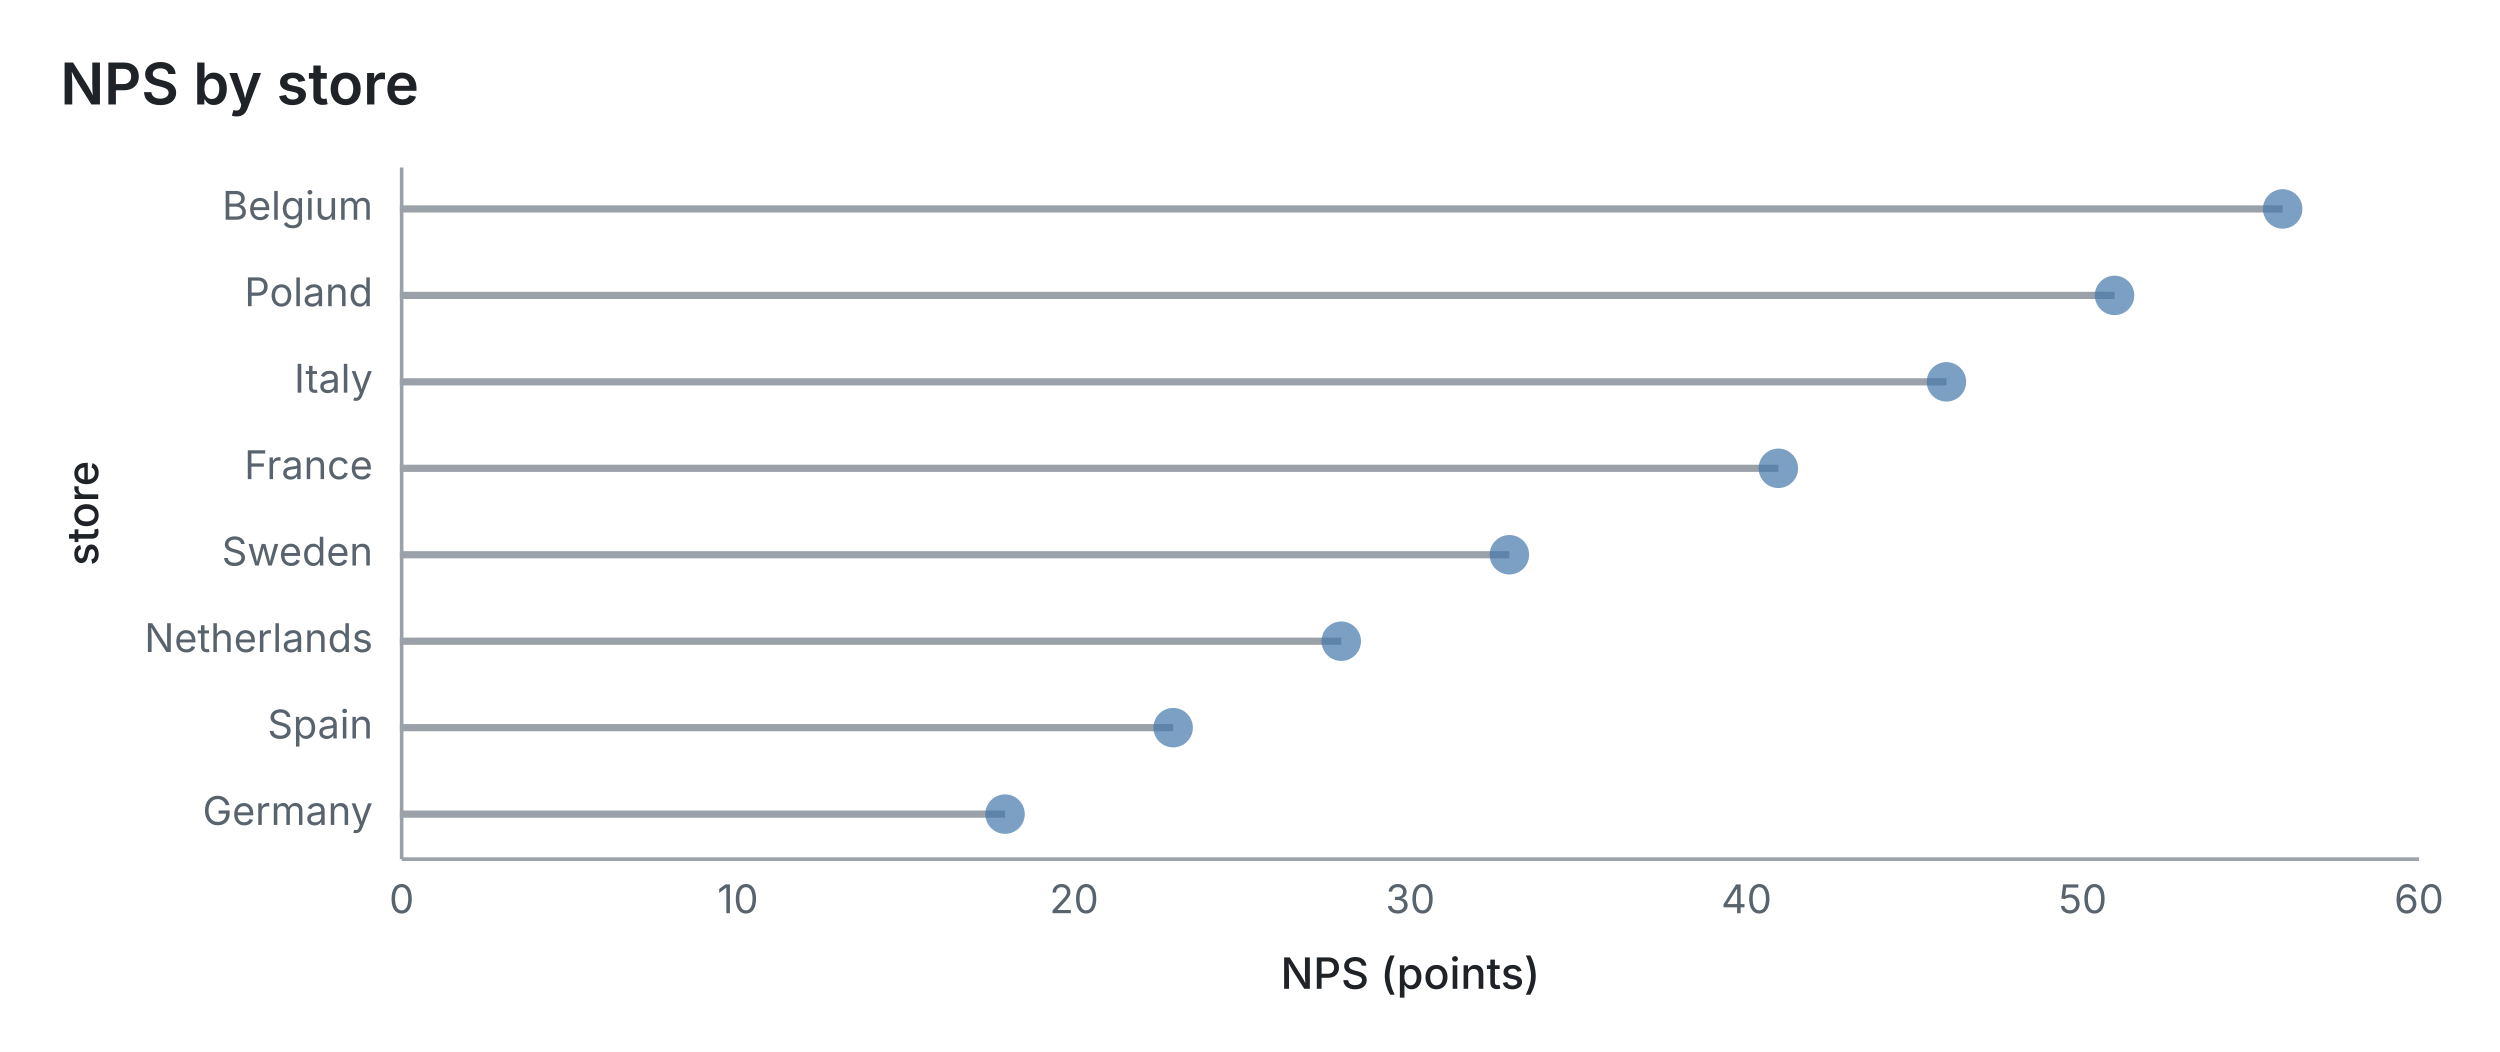
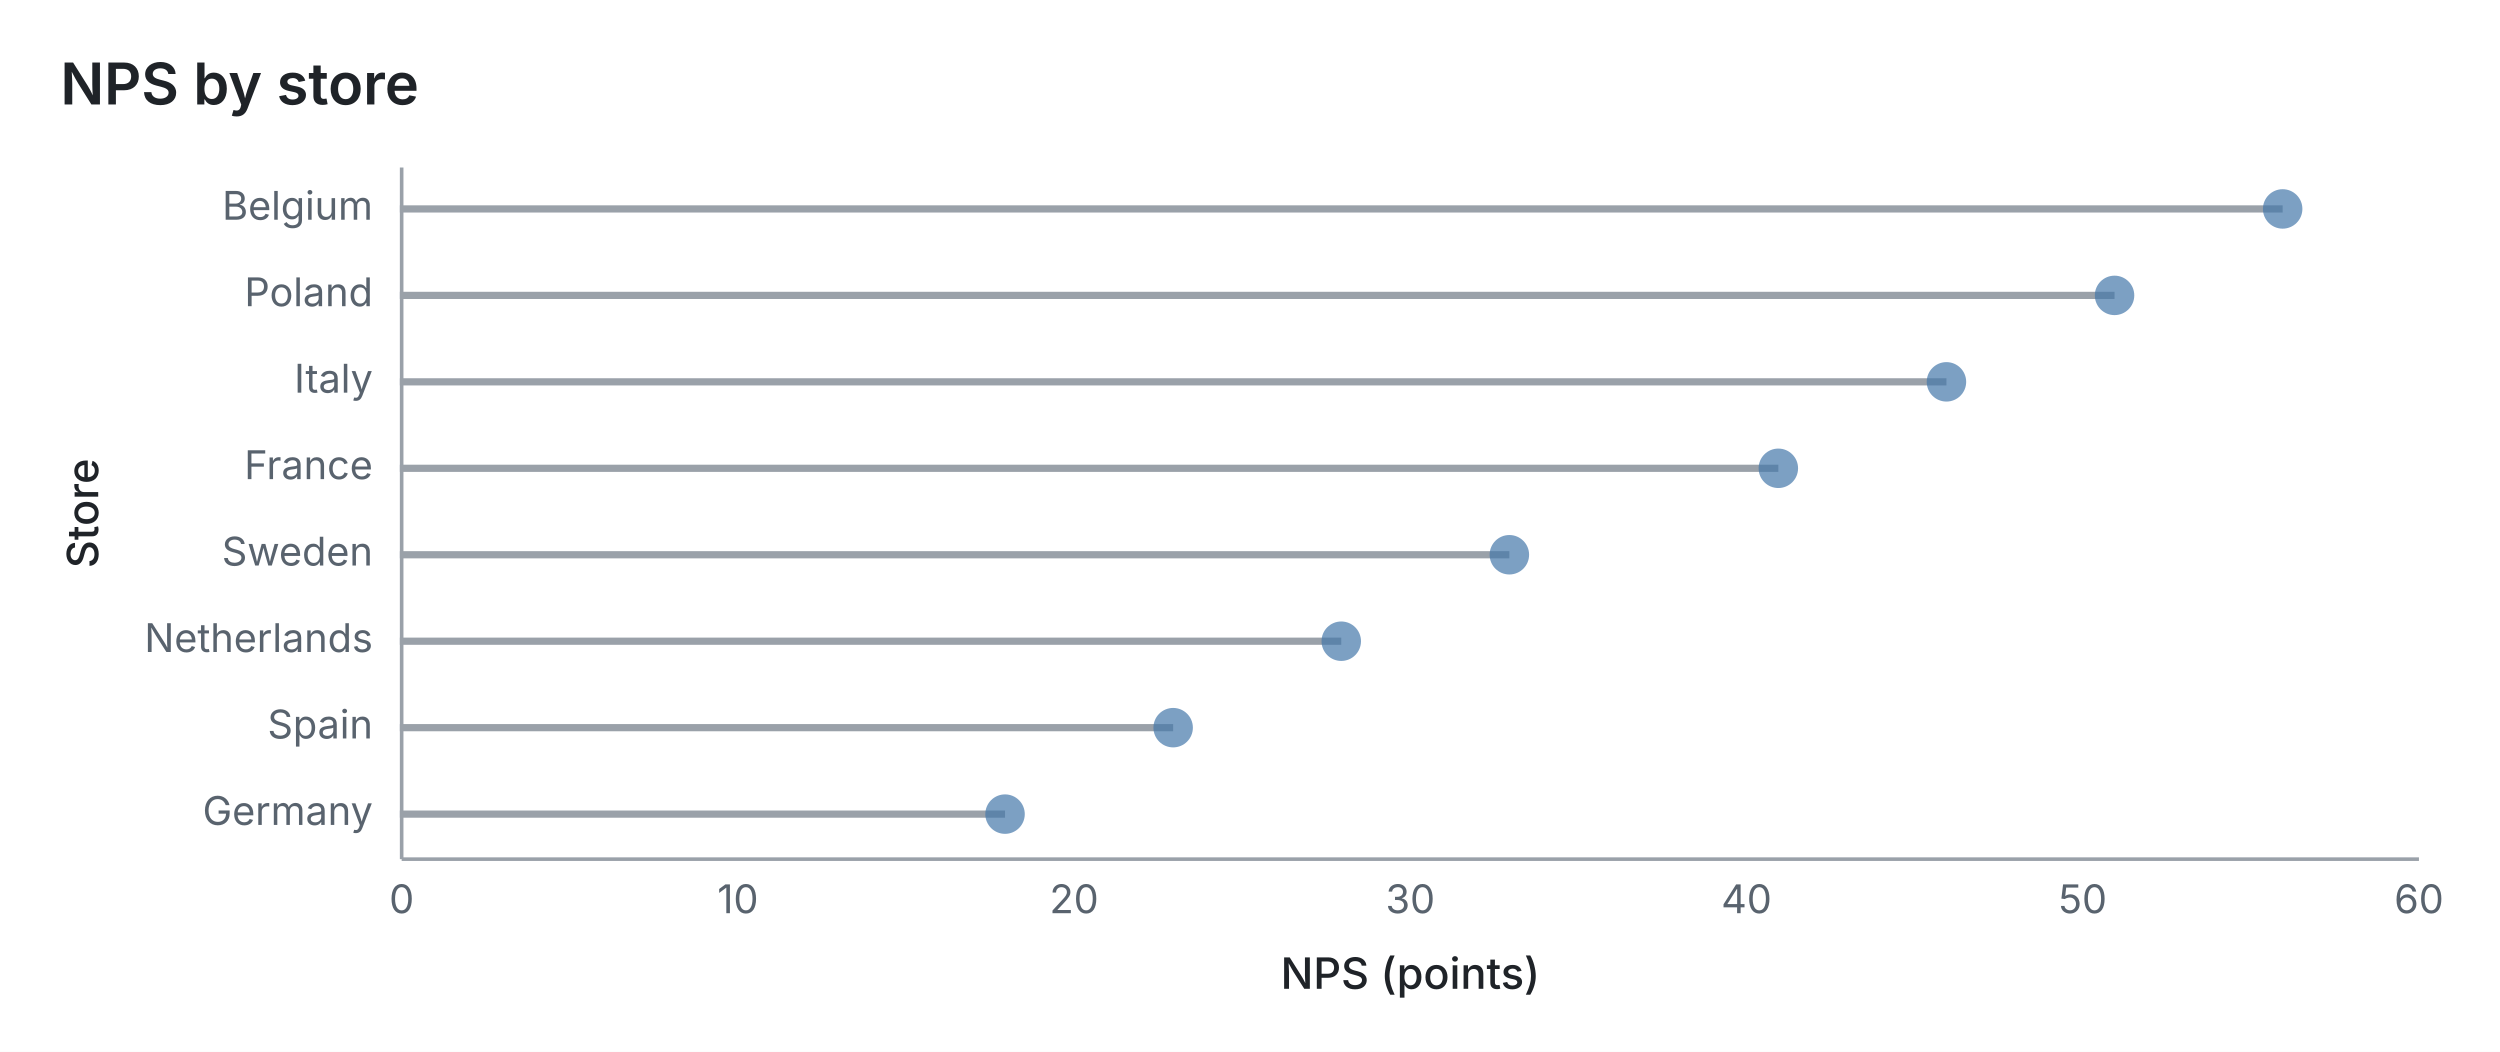
- <svg xmlns="http://www.w3.org/2000/svg" role="img" aria-labelledby="ca73a198c-0 ca73a198c-1" version="1.1" class="marks" width="694" height="292" viewBox="0 0 694 292">
+ <svg xmlns="http://www.w3.org/2000/svg" role="img" aria-labelledby="cf40f3300-0 cf40f3300-1" version="1.1" class="marks" width="694" height="292" viewBox="0 0 694 292">
  <rect width="694" height="292" fill="#FFFFFF" />
  <g fill="none" stroke-miterlimit="4" transform="translate(111,46)">
    <g class="mark-group role-frame root" role="graphics-object" aria-roledescription="group mark container">
      <g transform="translate(0,0)">
        <path class="background" aria-hidden="true" d="M0,0h560v192h-560Z" />
        <g>
          <g class="mark-group role-axis" role="graphics-symbol" aria-roledescription="axis" aria-label="X-axis titled 'NPS (points)' for a linear scale with values from 0 to 60">
            <g transform="translate(0.5,192.5)">
              <path class="background" aria-hidden="true" d="M0,0h0v0h0Z" pointer-events="none" />
              <g>
                <g class="mark-text role-axis-label" pointer-events="none">
                  <text text-anchor="middle" transform="translate(0,15)" font-family="Inter, sans-serif" font-size="11px" fill="#59636E" opacity="1">0</text>
                  <text text-anchor="middle" transform="translate(93.33333,15)" font-family="Inter, sans-serif" font-size="11px" fill="#59636E" opacity="1">10</text>
                  <text text-anchor="middle" transform="translate(186.6667,15)" font-family="Inter, sans-serif" font-size="11px" fill="#59636E" opacity="1">20</text>
                  <text text-anchor="middle" transform="translate(280,15)" font-family="Inter, sans-serif" font-size="11px" fill="#59636E" opacity="1">30</text>
                  <text text-anchor="middle" transform="translate(373.3333,15)" font-family="Inter, sans-serif" font-size="11px" fill="#59636E" opacity="1">40</text>
                  <text text-anchor="middle" transform="translate(466.6667,15)" font-family="Inter, sans-serif" font-size="11px" fill="#59636E" opacity="1">50</text>
                  <text text-anchor="middle" transform="translate(560,15)" font-family="Inter, sans-serif" font-size="11px" fill="#59636E" opacity="1">60</text>
                </g>
                <g class="mark-rule role-axis-domain" pointer-events="none">
                  <line transform="translate(0,0)" x2="560" y2="0" stroke="#9AA1A9" stroke-width="1" opacity="1" />
                </g>
                <g class="mark-text role-axis-title" pointer-events="none">
                  <text text-anchor="middle" transform="translate(280,36)" font-family="Inter, sans-serif" font-size="12px" font-weight="500" fill="#1F2328" opacity="1">NPS (points)</text>
                </g>
              </g>
              <path class="foreground" aria-hidden="true" d="" pointer-events="none" display="none" />
            </g>
          </g>
-           <g class="mark-group role-axis" role="graphics-symbol" aria-roledescription="axis" aria-label="Y-axis titled 'store' for a discrete scale with 8 values: Belgium, Poland, Italy, France, Sweden, ending with Germany">
+           <g class="mark-group role-axis" role="graphics-symbol" aria-roledescription="axis" aria-label="Y-axis titled 'Store' for a discrete scale with 8 values: Belgium, Poland, Italy, France, Sweden, ending with Germany">
            <g transform="translate(0.5,0.5)">
              <path class="background" aria-hidden="true" d="M0,0h0v0h0Z" pointer-events="none" />
              <g>
                <g class="mark-text role-axis-label" pointer-events="none">
                  <text text-anchor="end" transform="translate(-8,14.5)" font-family="Inter, sans-serif" font-size="11px" fill="#59636E" opacity="1">Belgium</text>
                  <text text-anchor="end" transform="translate(-8,38.5)" font-family="Inter, sans-serif" font-size="11px" fill="#59636E" opacity="1">Poland</text>
                  <text text-anchor="end" transform="translate(-8,62.5)" font-family="Inter, sans-serif" font-size="11px" fill="#59636E" opacity="1">Italy</text>
                  <text text-anchor="end" transform="translate(-8,86.5)" font-family="Inter, sans-serif" font-size="11px" fill="#59636E" opacity="1">France</text>
                  <text text-anchor="end" transform="translate(-8,110.5)" font-family="Inter, sans-serif" font-size="11px" fill="#59636E" opacity="1">Sweden</text>
                  <text text-anchor="end" transform="translate(-8,134.5)" font-family="Inter, sans-serif" font-size="11px" fill="#59636E" opacity="1">Netherlands</text>
                  <text text-anchor="end" transform="translate(-8,158.5)" font-family="Inter, sans-serif" font-size="11px" fill="#59636E" opacity="1">Spain</text>
                  <text text-anchor="end" transform="translate(-8,182.5)" font-family="Inter, sans-serif" font-size="11px" fill="#59636E" opacity="1">Germany</text>
                </g>
                <g class="mark-rule role-axis-domain" pointer-events="none">
                  <line transform="translate(0,0)" x2="0" y2="192" stroke="#9AA1A9" stroke-width="1" opacity="1" />
                </g>
                <g class="mark-text role-axis-title" pointer-events="none">
-                   <text text-anchor="middle" transform="translate(-81.23926,96) rotate(-90) translate(0,-3)" font-family="Inter, sans-serif" font-size="12px" font-weight="500" fill="#1F2328" opacity="1">store</text>
+                   <text text-anchor="middle" transform="translate(-81.23926,96) rotate(-90) translate(0,-3)" font-family="Inter, sans-serif" font-size="12px" font-weight="500" fill="#1F2328" opacity="1">Store</text>
                </g>
              </g>
              <path class="foreground" aria-hidden="true" d="" pointer-events="none" display="none" />
            </g>
          </g>
          <g class="mark-rule role-mark layer_0_marks" role="graphics-object" aria-roledescription="rule mark container">
-             <line aria-label="NPS (points): 18; store: Germany; nps: 18" role="graphics-symbol" aria-roledescription="rule mark" transform="translate(0,180)" x2="168" y2="0" stroke="#9AA1A9" stroke-width="2" />
-             <line aria-label="NPS (points): 41; store: France; nps: 41" role="graphics-symbol" aria-roledescription="rule mark" transform="translate(0,84)" x2="382.667" y2="0" stroke="#9AA1A9" stroke-width="2" />
-             <line aria-label="NPS (points): 23; store: Spain; nps: 23" role="graphics-symbol" aria-roledescription="rule mark" transform="translate(0,156)" x2="214.667" y2="0" stroke="#9AA1A9" stroke-width="2" />
-             <line aria-label="NPS (points): 46; store: Italy; nps: 46" role="graphics-symbol" aria-roledescription="rule mark" transform="translate(0,60)" x2="429.333" y2="0" stroke="#9AA1A9" stroke-width="2" />
-             <line aria-label="NPS (points): 28; store: Netherlands; nps: 28" role="graphics-symbol" aria-roledescription="rule mark" transform="translate(0,132)" x2="261.333" y2="0" stroke="#9AA1A9" stroke-width="2" />
-             <line aria-label="NPS (points): 51; store: Poland; nps: 51" role="graphics-symbol" aria-roledescription="rule mark" transform="translate(0,36)" x2="476" y2="0" stroke="#9AA1A9" stroke-width="2" />
-             <line aria-label="NPS (points): 33; store: Sweden; nps: 33" role="graphics-symbol" aria-roledescription="rule mark" transform="translate(0,108)" x2="308" y2="0" stroke="#9AA1A9" stroke-width="2" />
-             <line aria-label="NPS (points): 56; store: Belgium; nps: 56" role="graphics-symbol" aria-roledescription="rule mark" transform="translate(0,12)" x2="522.667" y2="0" stroke="#9AA1A9" stroke-width="2" />
+             <line aria-label="NPS (points): 18; Store: Germany; nps: 18" role="graphics-symbol" aria-roledescription="rule mark" transform="translate(0,180)" x2="168" y2="0" stroke="#9AA1A9" stroke-width="2" />
+             <line aria-label="NPS (points): 41; Store: France; nps: 41" role="graphics-symbol" aria-roledescription="rule mark" transform="translate(0,84)" x2="382.667" y2="0" stroke="#9AA1A9" stroke-width="2" />
+             <line aria-label="NPS (points): 23; Store: Spain; nps: 23" role="graphics-symbol" aria-roledescription="rule mark" transform="translate(0,156)" x2="214.667" y2="0" stroke="#9AA1A9" stroke-width="2" />
+             <line aria-label="NPS (points): 46; Store: Italy; nps: 46" role="graphics-symbol" aria-roledescription="rule mark" transform="translate(0,60)" x2="429.333" y2="0" stroke="#9AA1A9" stroke-width="2" />
+             <line aria-label="NPS (points): 28; Store: Netherlands; nps: 28" role="graphics-symbol" aria-roledescription="rule mark" transform="translate(0,132)" x2="261.333" y2="0" stroke="#9AA1A9" stroke-width="2" />
+             <line aria-label="NPS (points): 51; Store: Poland; nps: 51" role="graphics-symbol" aria-roledescription="rule mark" transform="translate(0,36)" x2="476" y2="0" stroke="#9AA1A9" stroke-width="2" />
+             <line aria-label="NPS (points): 33; Store: Sweden; nps: 33" role="graphics-symbol" aria-roledescription="rule mark" transform="translate(0,108)" x2="308" y2="0" stroke="#9AA1A9" stroke-width="2" />
+             <line aria-label="NPS (points): 56; Store: Belgium; nps: 56" role="graphics-symbol" aria-roledescription="rule mark" transform="translate(0,12)" x2="522.667" y2="0" stroke="#9AA1A9" stroke-width="2" />
          </g>
          <g class="mark-symbol role-mark layer_1_marks" role="graphics-object" aria-roledescription="symbol mark container">
-             <path aria-label="NPS (points): 18; store: Germany" role="graphics-symbol" aria-roledescription="point" transform="translate(168,180)" d="M5.477,0A5.477,5.477,0,1,1,-5.477,0A5.477,5.477,0,1,1,5.477,0" fill="#4477AA" stroke-width="1.5" opacity="0.7" />
-             <path aria-label="NPS (points): 41; store: France" role="graphics-symbol" aria-roledescription="point" transform="translate(382.6667,84)" d="M5.477,0A5.477,5.477,0,1,1,-5.477,0A5.477,5.477,0,1,1,5.477,0" fill="#4477AA" stroke-width="1.5" opacity="0.7" />
-             <path aria-label="NPS (points): 23; store: Spain" role="graphics-symbol" aria-roledescription="point" transform="translate(214.6667,156)" d="M5.477,0A5.477,5.477,0,1,1,-5.477,0A5.477,5.477,0,1,1,5.477,0" fill="#4477AA" stroke-width="1.5" opacity="0.7" />
-             <path aria-label="NPS (points): 46; store: Italy" role="graphics-symbol" aria-roledescription="point" transform="translate(429.3333,60)" d="M5.477,0A5.477,5.477,0,1,1,-5.477,0A5.477,5.477,0,1,1,5.477,0" fill="#4477AA" stroke-width="1.5" opacity="0.7" />
-             <path aria-label="NPS (points): 28; store: Netherlands" role="graphics-symbol" aria-roledescription="point" transform="translate(261.3333,132)" d="M5.477,0A5.477,5.477,0,1,1,-5.477,0A5.477,5.477,0,1,1,5.477,0" fill="#4477AA" stroke-width="1.5" opacity="0.7" />
-             <path aria-label="NPS (points): 51; store: Poland" role="graphics-symbol" aria-roledescription="point" transform="translate(476,36)" d="M5.477,0A5.477,5.477,0,1,1,-5.477,0A5.477,5.477,0,1,1,5.477,0" fill="#4477AA" stroke-width="1.5" opacity="0.7" />
-             <path aria-label="NPS (points): 33; store: Sweden" role="graphics-symbol" aria-roledescription="point" transform="translate(308,108)" d="M5.477,0A5.477,5.477,0,1,1,-5.477,0A5.477,5.477,0,1,1,5.477,0" fill="#4477AA" stroke-width="1.5" opacity="0.7" />
-             <path aria-label="NPS (points): 56; store: Belgium" role="graphics-symbol" aria-roledescription="point" transform="translate(522.6667,12)" d="M5.477,0A5.477,5.477,0,1,1,-5.477,0A5.477,5.477,0,1,1,5.477,0" fill="#4477AA" stroke-width="1.5" opacity="0.7" />
+             <path aria-label="NPS (points): 18; Store: Germany" role="graphics-symbol" aria-roledescription="point" transform="translate(168,180)" d="M5.477,0A5.477,5.477,0,1,1,-5.477,0A5.477,5.477,0,1,1,5.477,0" fill="#4477AA" stroke-width="1.5" opacity="0.7" />
+             <path aria-label="NPS (points): 41; Store: France" role="graphics-symbol" aria-roledescription="point" transform="translate(382.6667,84)" d="M5.477,0A5.477,5.477,0,1,1,-5.477,0A5.477,5.477,0,1,1,5.477,0" fill="#4477AA" stroke-width="1.5" opacity="0.7" />
+             <path aria-label="NPS (points): 23; Store: Spain" role="graphics-symbol" aria-roledescription="point" transform="translate(214.6667,156)" d="M5.477,0A5.477,5.477,0,1,1,-5.477,0A5.477,5.477,0,1,1,5.477,0" fill="#4477AA" stroke-width="1.5" opacity="0.7" />
+             <path aria-label="NPS (points): 46; Store: Italy" role="graphics-symbol" aria-roledescription="point" transform="translate(429.3333,60)" d="M5.477,0A5.477,5.477,0,1,1,-5.477,0A5.477,5.477,0,1,1,5.477,0" fill="#4477AA" stroke-width="1.5" opacity="0.7" />
+             <path aria-label="NPS (points): 28; Store: Netherlands" role="graphics-symbol" aria-roledescription="point" transform="translate(261.3333,132)" d="M5.477,0A5.477,5.477,0,1,1,-5.477,0A5.477,5.477,0,1,1,5.477,0" fill="#4477AA" stroke-width="1.5" opacity="0.7" />
+             <path aria-label="NPS (points): 51; Store: Poland" role="graphics-symbol" aria-roledescription="point" transform="translate(476,36)" d="M5.477,0A5.477,5.477,0,1,1,-5.477,0A5.477,5.477,0,1,1,5.477,0" fill="#4477AA" stroke-width="1.5" opacity="0.7" />
+             <path aria-label="NPS (points): 33; Store: Sweden" role="graphics-symbol" aria-roledescription="point" transform="translate(308,108)" d="M5.477,0A5.477,5.477,0,1,1,-5.477,0A5.477,5.477,0,1,1,5.477,0" fill="#4477AA" stroke-width="1.5" opacity="0.7" />
+             <path aria-label="NPS (points): 56; Store: Belgium" role="graphics-symbol" aria-roledescription="point" transform="translate(522.6667,12)" d="M5.477,0A5.477,5.477,0,1,1,-5.477,0A5.477,5.477,0,1,1,5.477,0" fill="#4477AA" stroke-width="1.5" opacity="0.7" />
          </g>
          <g class="mark-group role-title">
            <g transform="translate(-94.23926,-30)">
              <path class="background" aria-hidden="true" d="M0,0h0v0h0Z" pointer-events="none" />
              <g>
                <g class="mark-text role-title-text" role="graphics-symbol" aria-roledescription="title" aria-label="Title text 'NPS by store'" pointer-events="none">
                  <text text-anchor="start" transform="translate(0,13)" font-family="Inter, sans-serif" font-size="16px" font-weight="600" fill="#1F2328" opacity="1">NPS by store</text>
                </g>
              </g>
              <path class="foreground" aria-hidden="true" d="" pointer-events="none" display="none" />
            </g>
          </g>
        </g>
        <path class="foreground" aria-hidden="true" d="" display="none" />
      </g>
    </g>
  </g>
</svg>
